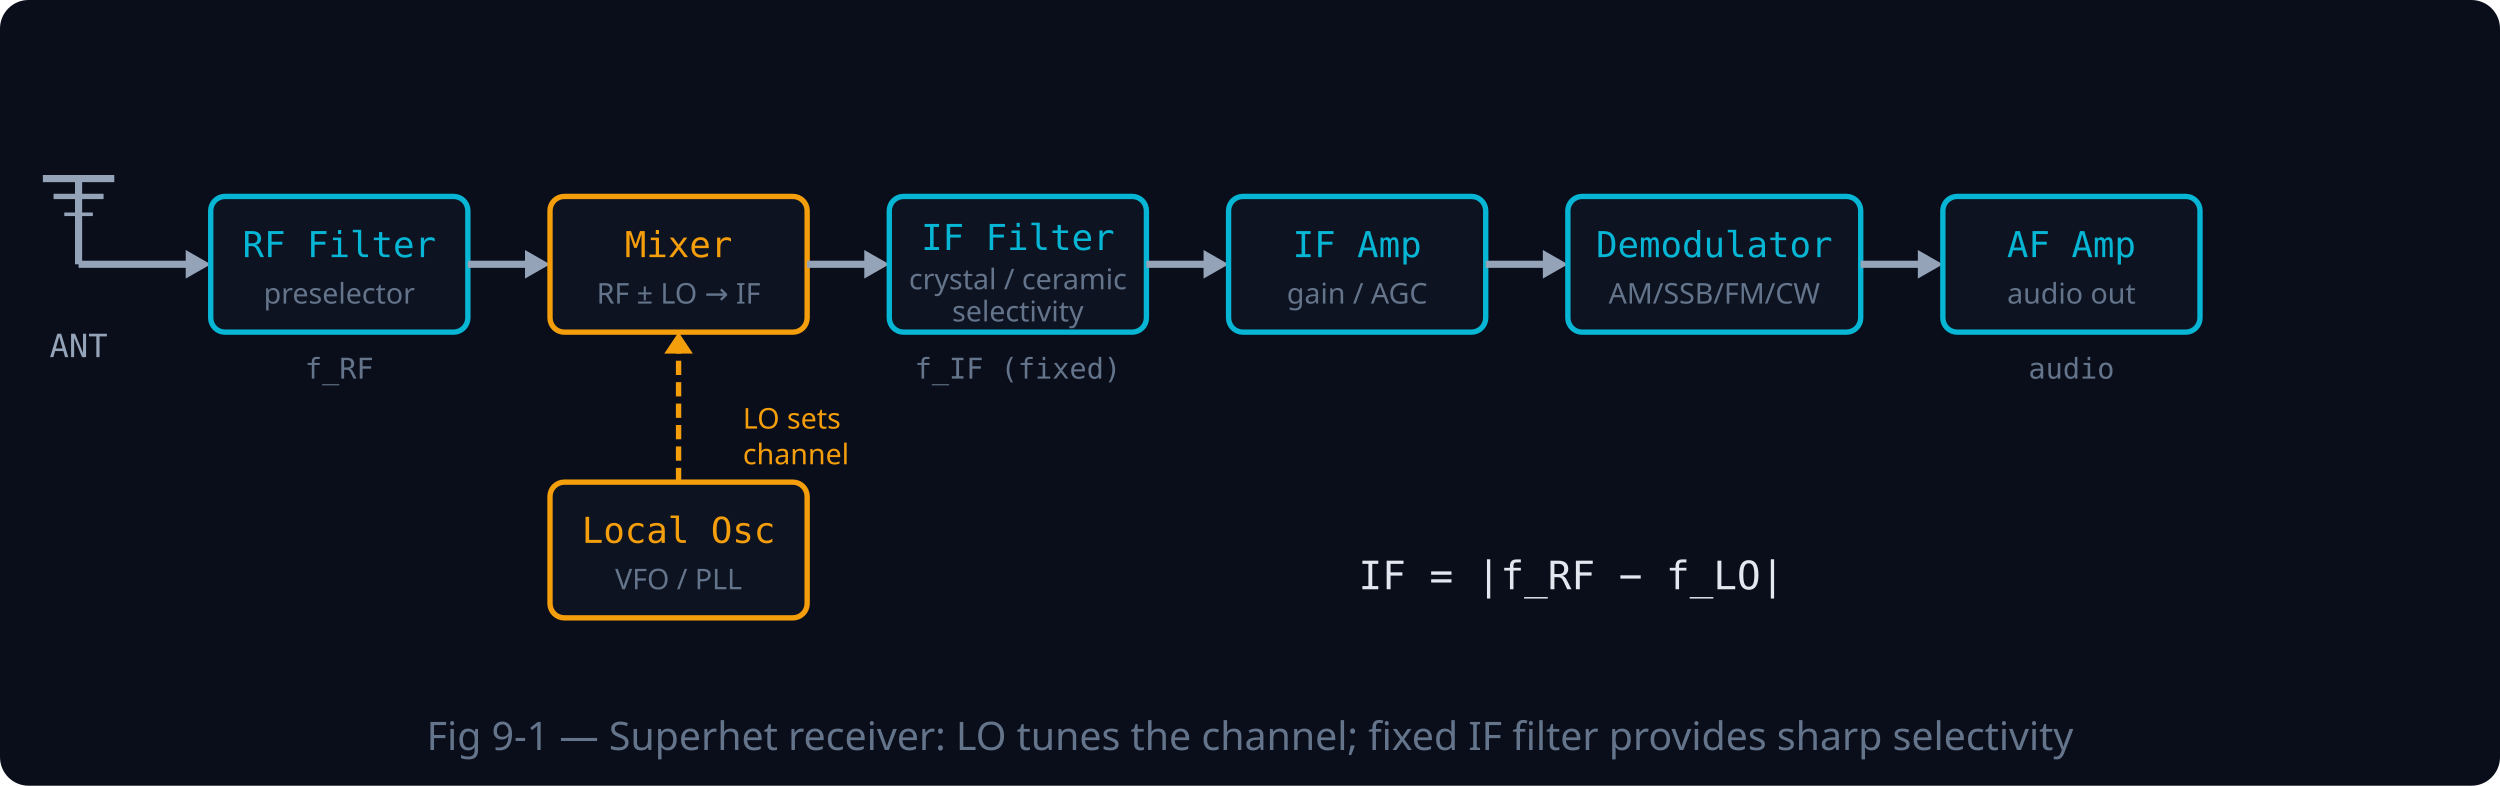
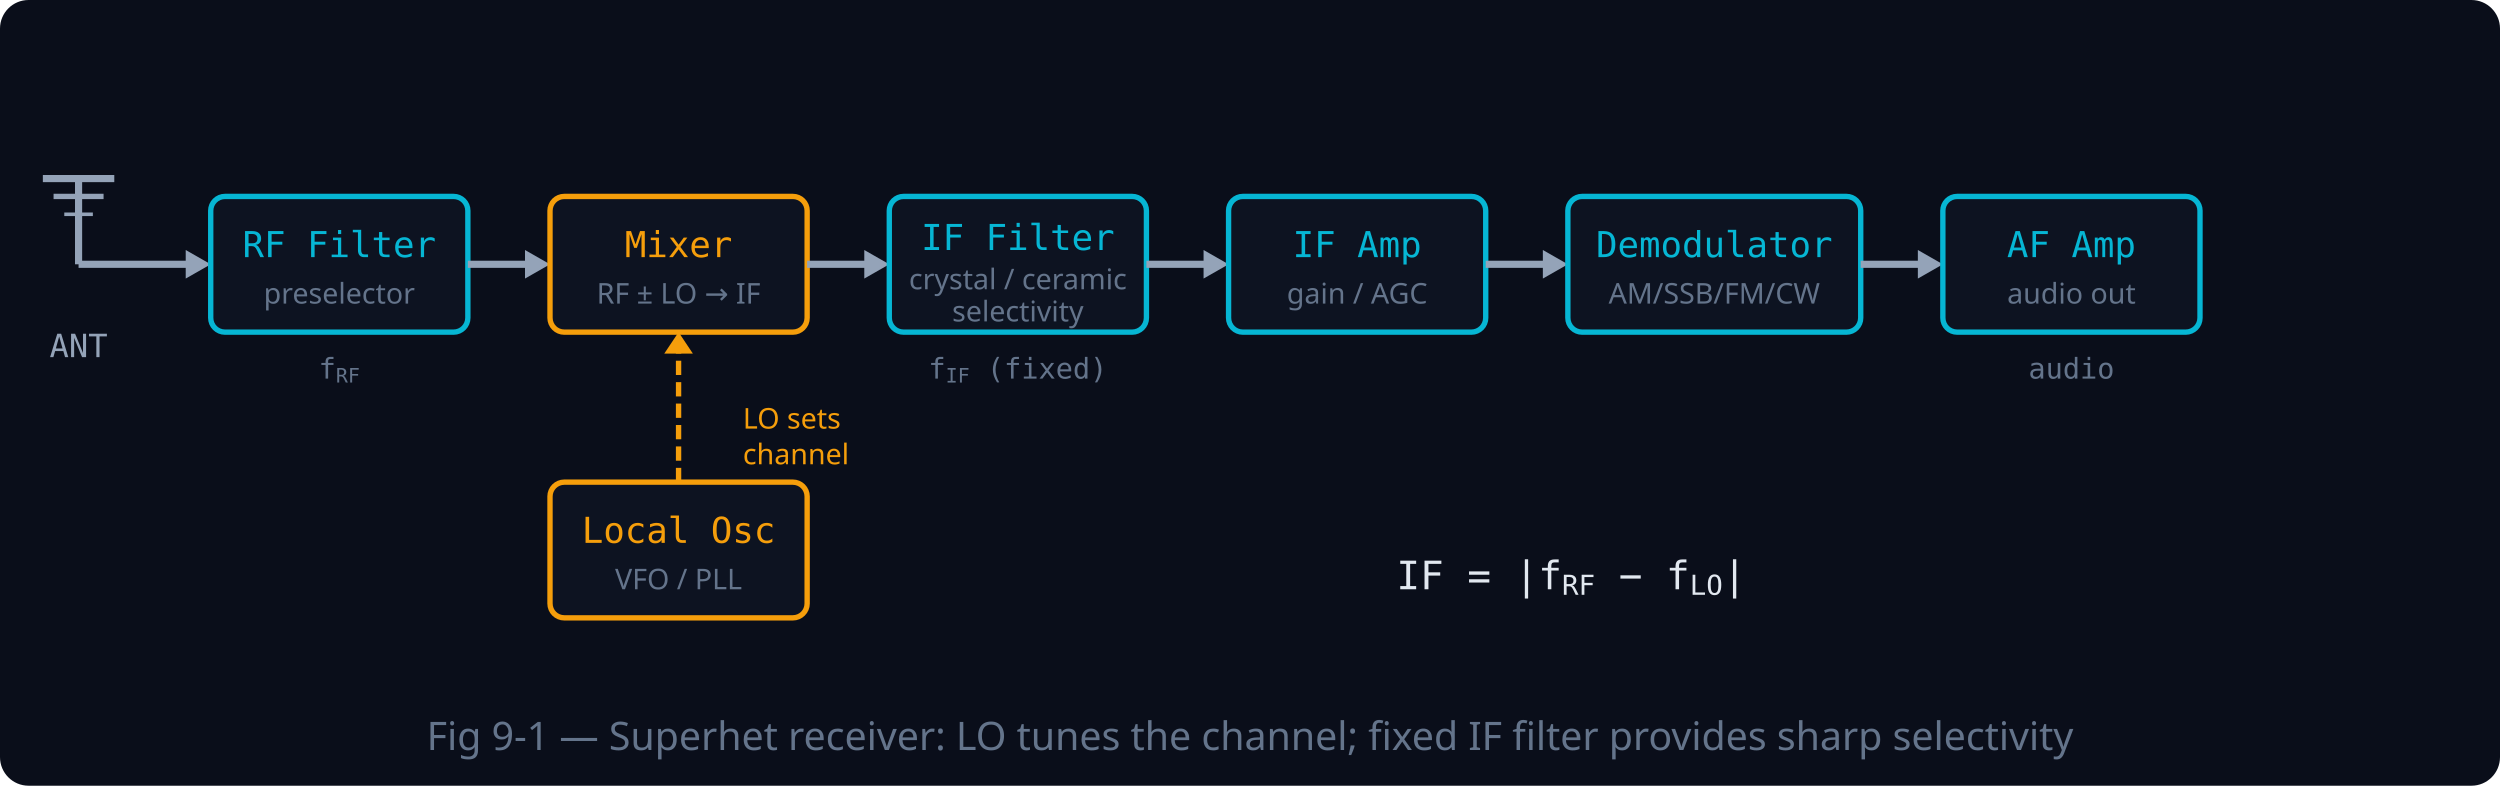
<svg xmlns="http://www.w3.org/2000/svg" viewBox="0 0 700 220" width="700" height="220">
  <rect width="700" height="220" fill="#0a0e1a" rx="8" />
  <line x1="22" y1="74" x2="22" y2="50" stroke="#94a3b8" stroke-width="2" />
  <line x1="12" y1="50" x2="32" y2="50" stroke="#94a3b8" stroke-width="2" />
  <line x1="15" y1="55" x2="29" y2="55" stroke="#94a3b8" stroke-width="1.5" />
  <line x1="18" y1="60" x2="26" y2="60" stroke="#94a3b8" stroke-width="1" />
  <text x="22" y="100" font-family="IBM Plex Mono, monospace" font-size="9" fill="#94a3b8" text-anchor="middle">ANT</text>
  <line x1="22" y1="74" x2="55" y2="74" stroke="#94a3b8" stroke-width="2" />
  <polygon points="52,70 52,78 59,74" fill="#94a3b8" />
  <rect x="59" y="55" width="72" height="38" fill="#0d1321" stroke="#06b6d4" stroke-width="1.5" rx="4" />
  <text x="95" y="72" font-family="IBM Plex Mono, monospace" font-size="10" fill="#06b6d4" text-anchor="middle">RF Filter</text>
  <text x="95" y="85" font-family="IBM Plex Sans, sans-serif" font-size="8" fill="#64748b" text-anchor="middle">preselector</text>
  <line x1="131" y1="74" x2="150" y2="74" stroke="#94a3b8" stroke-width="2" />
  <polygon points="147,70 147,78 154,74" fill="#94a3b8" />
  <rect x="154" y="55" width="72" height="38" fill="#0d1321" stroke="#f59e0b" stroke-width="1.5" rx="4" />
  <text x="190" y="72" font-family="IBM Plex Mono, monospace" font-size="10" fill="#f59e0b" text-anchor="middle">Mixer</text>
  <text x="190" y="85" font-family="IBM Plex Sans, sans-serif" font-size="8" fill="#64748b" text-anchor="middle">RF ± LO → IF</text>
  <line x1="226" y1="74" x2="245" y2="74" stroke="#94a3b8" stroke-width="2" />
  <polygon points="242,70 242,78 249,74" fill="#94a3b8" />
  <rect x="249" y="55" width="72" height="38" fill="#0d1321" stroke="#06b6d4" stroke-width="1.5" rx="4" />
  <text x="285" y="70" font-family="IBM Plex Mono, monospace" font-size="10" fill="#06b6d4" text-anchor="middle">IF Filter</text>
  <text x="285" y="81" font-family="IBM Plex Sans, sans-serif" font-size="8" fill="#64748b" text-anchor="middle">crystal / ceramic</text>
  <text x="285" y="90" font-family="IBM Plex Sans, sans-serif" font-size="8" fill="#64748b" text-anchor="middle">selectivity</text>
  <line x1="321" y1="74" x2="340" y2="74" stroke="#94a3b8" stroke-width="2" />
  <polygon points="337,70 337,78 344,74" fill="#94a3b8" />
  <rect x="344" y="55" width="72" height="38" fill="#0d1321" stroke="#06b6d4" stroke-width="1.5" rx="4" />
  <text x="380" y="72" font-family="IBM Plex Mono, monospace" font-size="10" fill="#06b6d4" text-anchor="middle">IF Amp</text>
  <text x="380" y="85" font-family="IBM Plex Sans, sans-serif" font-size="8" fill="#64748b" text-anchor="middle">gain / AGC</text>
  <line x1="416" y1="74" x2="435" y2="74" stroke="#94a3b8" stroke-width="2" />
  <polygon points="432,70 432,78 439,74" fill="#94a3b8" />
  <rect x="439" y="55" width="82" height="38" fill="#0d1321" stroke="#06b6d4" stroke-width="1.5" rx="4" />
  <text x="480" y="72" font-family="IBM Plex Mono, monospace" font-size="10" fill="#06b6d4" text-anchor="middle">Demodulator</text>
  <text x="480" y="85" font-family="IBM Plex Sans, sans-serif" font-size="8" fill="#64748b" text-anchor="middle">AM/SSB/FM/CW</text>
  <line x1="521" y1="74" x2="540" y2="74" stroke="#94a3b8" stroke-width="2" />
  <polygon points="537,70 537,78 544,74" fill="#94a3b8" />
  <rect x="544" y="55" width="72" height="38" fill="#0d1321" stroke="#06b6d4" stroke-width="1.5" rx="4" />
  <text x="580" y="72" font-family="IBM Plex Mono, monospace" font-size="10" fill="#06b6d4" text-anchor="middle">AF Amp</text>
  <text x="580" y="85" font-family="IBM Plex Sans, sans-serif" font-size="8" fill="#64748b" text-anchor="middle">audio out</text>
  <rect x="154" y="135" width="72" height="38" fill="#0d1321" stroke="#f59e0b" stroke-width="1.5" rx="4" />
  <text x="190" y="152" font-family="IBM Plex Mono, monospace" font-size="10" fill="#f59e0b" text-anchor="middle">Local Osc</text>
  <text x="190" y="165" font-family="IBM Plex Sans, sans-serif" font-size="8" fill="#64748b" text-anchor="middle">VFO / PLL</text>
  <line x1="190" y1="135" x2="190" y2="96" stroke="#f59e0b" stroke-width="1.5" stroke-dasharray="4,2" />
  <polygon points="186,99 194,99 190,93" fill="#f59e0b" />
  <text x="208" y="120" font-family="IBM Plex Sans, sans-serif" font-size="8" fill="#f59e0b">LO sets</text>
  <text x="208" y="130" font-family="IBM Plex Sans, sans-serif" font-size="8" fill="#f59e0b">channel</text>
-   <text x="95" y="106" font-family="IBM Plex Mono, monospace" font-size="8" fill="#64748b" text-anchor="middle">f_RF</text>
-   <text x="285" y="106" font-family="IBM Plex Mono, monospace" font-size="8" fill="#64748b" text-anchor="middle">f_IF (fixed)</text>
+   <text x="95" y="106" font-family="IBM Plex Mono, monospace" font-size="8" fill="#64748b" text-anchor="middle">f<tspan baseline-shift="sub" font-size="70%">RF</tspan>
+   </text>
+   <text x="285" y="106" font-family="IBM Plex Mono, monospace" font-size="8" fill="#64748b" text-anchor="middle">f<tspan baseline-shift="sub" font-size="70%">IF</tspan> (fixed)</text>
  <text x="580" y="106" font-family="IBM Plex Mono, monospace" font-size="8" fill="#64748b" text-anchor="middle">audio</text>
-   <text x="440" y="165" font-family="IBM Plex Mono, monospace" font-size="11" fill="#e2e8f0" text-anchor="middle">IF = |f_RF − f_LO|</text>
+   <text x="440" y="165" font-family="IBM Plex Mono, monospace" font-size="11" fill="#e2e8f0" text-anchor="middle">IF = |f<tspan baseline-shift="sub" font-size="70%">RF</tspan> − f<tspan baseline-shift="sub" font-size="70%">LO</tspan>|</text>
  <text x="350" y="210" font-family="IBM Plex Sans, sans-serif" font-size="11" fill="#64748b" text-anchor="middle">Fig 9-1 — Superhet receiver: LO tunes the channel; fixed IF filter provides sharp selectivity</text>
</svg>
